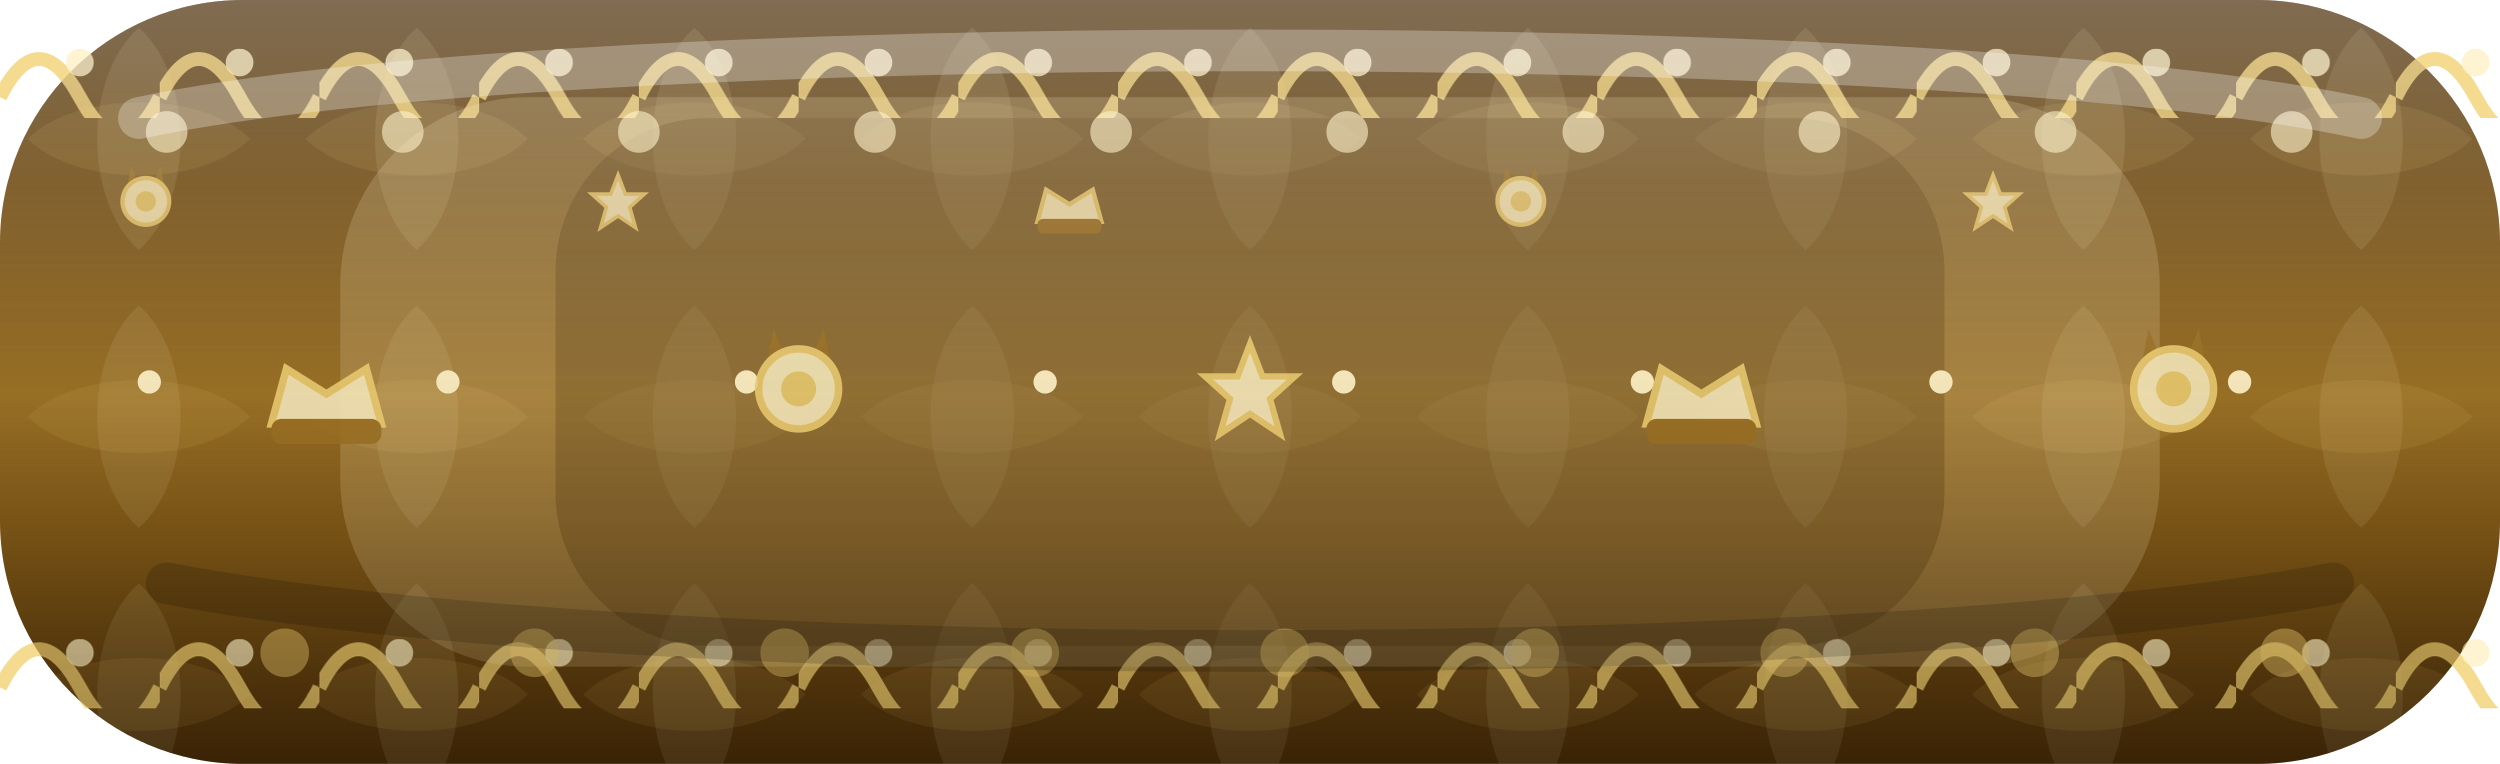
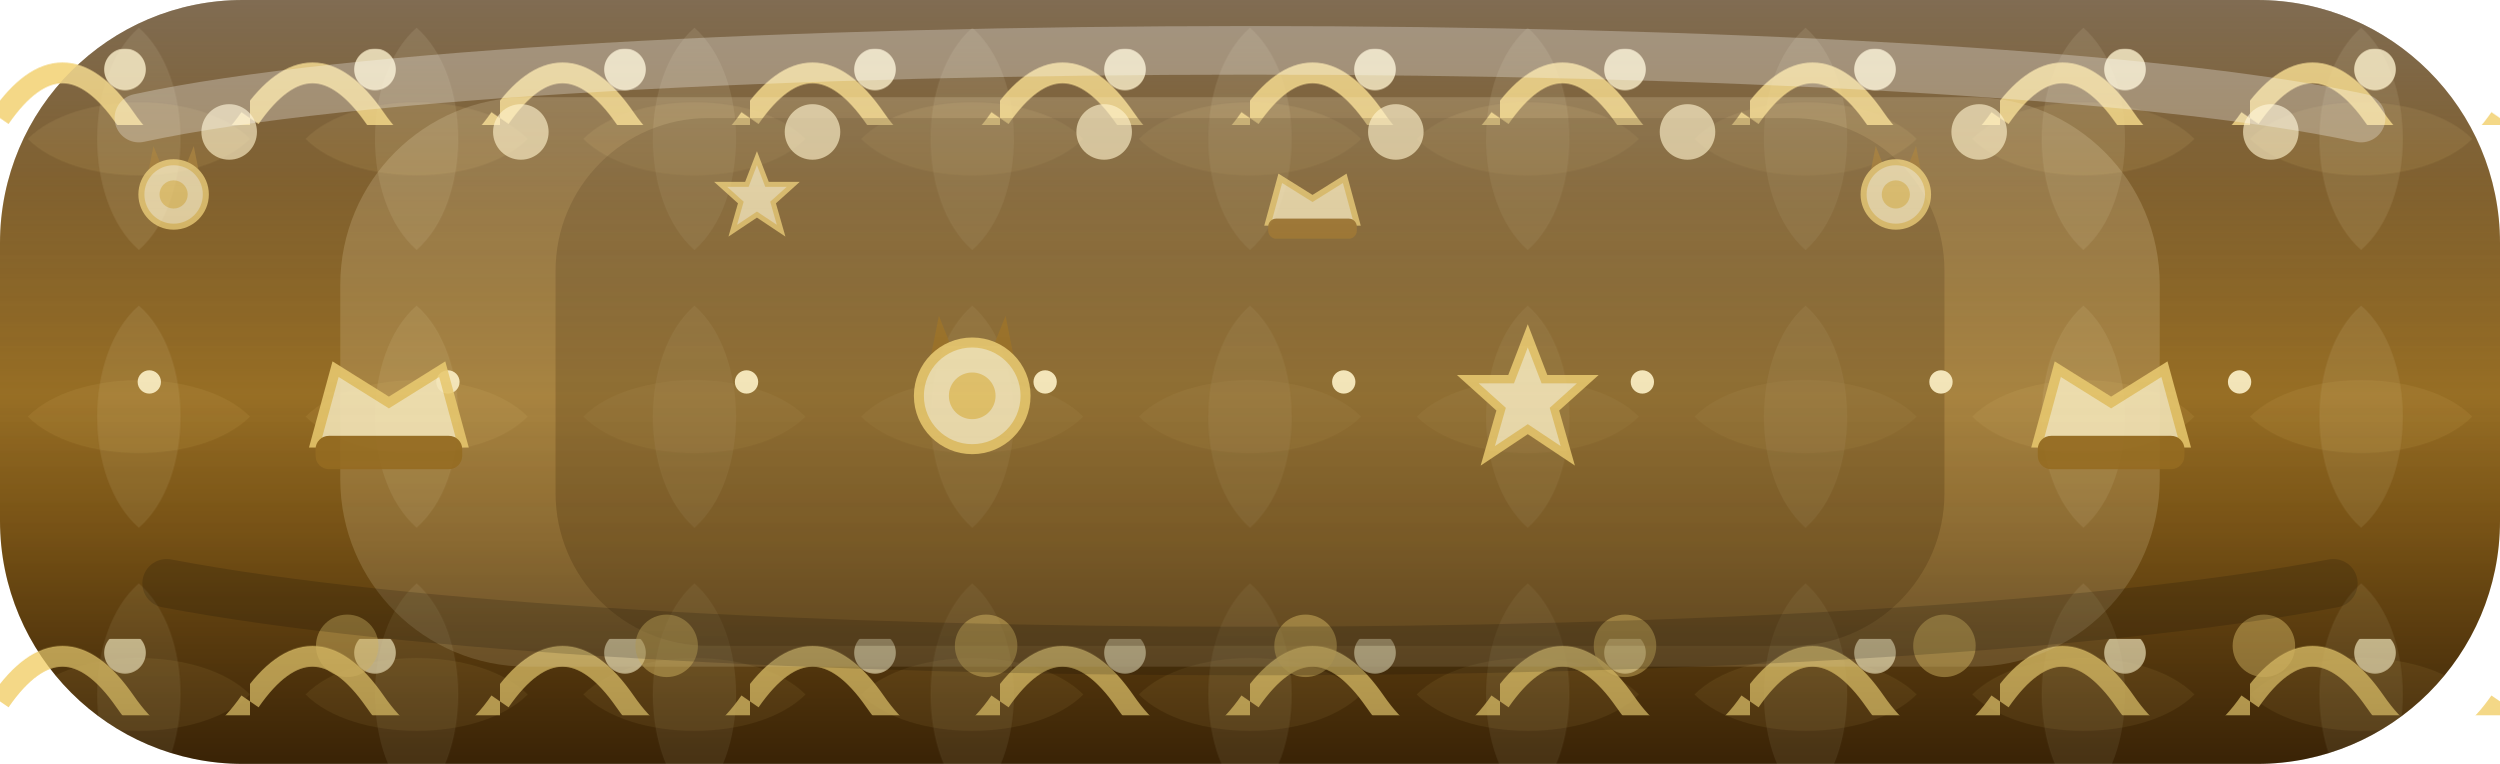
<svg xmlns="http://www.w3.org/2000/svg" width="720" height="220" viewBox="0 0 720 220">
  <defs>
    <linearGradient id="bg" x1="0" y1="0" x2="0" y2="1">
      <stop offset="0%" stop-color="#4a2d08" />
      <stop offset="52%" stop-color="#9c6f1f" />
      <stop offset="100%" stop-color="#4a2d08" />
    </linearGradient>
    <linearGradient id="satin" x1="0" y1="0" x2="0" y2="1">
      <stop offset="0%" stop-color="rgba(255,255,255,0.30)" />
      <stop offset="24%" stop-color="rgba(255,255,255,0.12)" />
      <stop offset="70%" stop-color="rgba(0,0,0,0.06)" />
      <stop offset="100%" stop-color="rgba(0,0,0,0.22)" />
    </linearGradient>
    <pattern id="brocade-newyear4" width="80" height="80" patternUnits="userSpaceOnUse">
      <path d="M 40 8 C 56 22, 56 58, 40 72 C 24 58, 24 22, 40 8 Z" fill="#fff0c0" opacity="0.10" />
      <path d="M 8 40 C 22 26, 58 26, 72 40 C 58 54, 22 54, 8 40 Z" fill="#f2d06f" opacity="0.10" />
    </pattern>
-     <pattern id="trim-newyear4" width="46" height="34" patternUnits="userSpaceOnUse">
-       <path d="M 0 28 Q 11 6 23 28 T 46 28" stroke="#f2d06f" stroke-width="4" fill="none" opacity="0.85" />
-       <circle cx="23" cy="18" r="4" fill="#fff0c0" opacity="0.8" />
+     <pattern id="trim-newyear4" width="72" height="42" patternUnits="userSpaceOnUse">
+       <path d="M 0 34 Q 18 8 36 34 T 72 34" stroke="#f2d06f" stroke-width="6" fill="none" opacity="0.92" />
+       <circle cx="36" cy="20" r="6" fill="#fff0c0" opacity="0.86" />
    </pattern>
  </defs>
  <rect width="720" height="220" rx="70" fill="url(#bg)" />
  <rect x="0" y="0" width="720" height="220" rx="70" fill="url(#brocade-newyear4)" />
  <rect x="0" y="14" width="720" height="22" fill="url(#trim-newyear4)" opacity="0.90" />
  <rect x="0" y="184" width="720" height="22" fill="url(#trim-newyear4)" opacity="0.90" />
  <rect x="98" y="28" width="524" height="164" rx="54" fill="#fff0c0" opacity="0.18" />
  <rect x="160" y="34" width="400" height="152" rx="44" fill="#4a2d08" opacity="0.26" />
  <circle cx="43" cy="110" r="3.36" fill="#fff0c0" />
  <circle cx="129" cy="110" r="3.36" fill="#fff0c0" />
  <circle cx="215" cy="110" r="3.36" fill="#fff0c0" />
  <circle cx="301" cy="110" r="3.36" fill="#fff0c0" />
  <circle cx="387" cy="110" r="3.36" fill="#fff0c0" />
  <circle cx="473" cy="110" r="3.36" fill="#fff0c0" />
  <circle cx="559" cy="110" r="3.36" fill="#fff0c0" />
  <circle cx="645" cy="110" r="3.36" fill="#fff0c0" />
  <g opacity="0.74">
-     <g transform="translate(42 58)">
-       <path d="M -4.2 -10.08 L -0.84 -1.68 L -5.88 -1.68 Z M 4.2 -10.08 L 0.84 -1.68 L 5.88 -1.68 Z" fill="#9c6f1f" />
-       <circle r="6.72" fill="#fff0c0" stroke="#f2d06f" stroke-width="1.26" />
-       <circle r="2.94" fill="#f2d06f" />
+     <g transform="translate(50 56)">
+       <path d="M -5.8 -13.92 L -1.16 -2.32 L -8.12 -2.32 Z M 5.8 -13.92 L 1.16 -2.32 L 8.12 -2.32 Z" fill="#9c6f1f" />
+       <circle r="9.28" fill="#fff0c0" stroke="#f2d06f" stroke-width="1.74" />
+       <circle r="4.06" fill="#f2d06f" />
    </g>
-     <g transform="translate(178 58)">
-       <path d="M 0 -7.56 L 2.1 -2.1 L 7.56 -2.1 L 3.36 1.68 L 5.04 7.56 L 0 4.2 L -5.04 7.56 L -3.36 1.68 L -7.56 -2.1 L -2.1 -2.1 Z" fill="#fff0c0" stroke="#f2d06f" stroke-width="1.05" />
+     <g transform="translate(218 56)">
+       <path d="M 0 -10.44 L 2.9 -2.9 L 10.44 -2.9 L 4.64 2.32 L 6.96 10.44 L 0 5.8 L -6.96 10.44 L -4.64 2.32 L -10.44 -2.9 L -2.9 -2.9 Z" fill="#fff0c0" stroke="#f2d06f" stroke-width="1.45" />
    </g>
-     <g transform="translate(308 58)">
-       <path d="M -9.24 5.88 L -6.72 -3.36 L 0 0.84 L 6.72 -3.36 L 9.24 5.88 Z" fill="#fff0c0" stroke="#f2d06f" stroke-width="1.26" />
-       <rect x="-9.24" y="5.04" width="18.48" height="4.2" rx="1.68" fill="#9c6f1f" />
+     <g transform="translate(378 56)">
+       <path d="M -12.76 8.12 L -9.28 -4.64 L 0 1.16 L 9.28 -4.64 L 12.76 8.12 Z" fill="#fff0c0" stroke="#f2d06f" stroke-width="1.74" />
+       <rect x="-12.76" y="6.96" width="25.52" height="5.8" rx="2.32" fill="#9c6f1f" />
    </g>
-     <g transform="translate(438 58)">
-       <path d="M -4.2 -10.08 L -0.84 -1.68 L -5.88 -1.68 Z M 4.2 -10.08 L 0.84 -1.68 L 5.88 -1.68 Z" fill="#9c6f1f" />
-       <circle r="6.72" fill="#fff0c0" stroke="#f2d06f" stroke-width="1.26" />
-       <circle r="2.94" fill="#f2d06f" />
-     </g>
-     <g transform="translate(574 58)">
-       <path d="M 0 -7.56 L 2.1 -2.1 L 7.56 -2.1 L 3.36 1.68 L 5.04 7.56 L 0 4.2 L -5.04 7.56 L -3.36 1.68 L -7.56 -2.1 L -2.1 -2.1 Z" fill="#fff0c0" stroke="#f2d06f" stroke-width="1.05" />
+     <g transform="translate(546 56)">
+       <path d="M -5.8 -13.92 L -1.16 -2.32 L -8.12 -2.32 Z M 5.8 -13.92 L 1.16 -2.32 L 8.12 -2.32 Z" fill="#9c6f1f" />
+       <circle r="9.28" fill="#fff0c0" stroke="#f2d06f" stroke-width="1.74" />
+       <circle r="4.06" fill="#f2d06f" />
    </g>
  </g>
  <g opacity="0.88">
-     <g transform="translate(94 112)">
-       <path d="M -15.84 10.08 L -11.52 -5.76 L 0 1.44 L 11.52 -5.76 L 15.84 10.08 Z" fill="#fff0c0" stroke="#f2d06f" stroke-width="2.16" />
-       <rect x="-15.84" y="8.64" width="31.68" height="7.2" rx="2.88" fill="#9c6f1f" />
+     <g transform="translate(112 114)">
+       <path d="M -21.12 13.44 L -15.36 -7.68 L 0 1.92 L 15.36 -7.68 L 21.12 13.44 Z" fill="#fff0c0" stroke="#f2d06f" stroke-width="2.88" />
+       <rect x="-21.12" y="11.52" width="42.24" height="9.6" rx="3.84" fill="#9c6f1f" />
    </g>
-     <g transform="translate(230 112)">
-       <path d="M -7.2 -17.28 L -1.44 -2.88 L -10.08 -2.88 Z M 7.2 -17.28 L 1.44 -2.88 L 10.08 -2.88 Z" fill="#9c6f1f" />
-       <circle r="11.52" fill="#fff0c0" stroke="#f2d06f" stroke-width="2.16" />
-       <circle r="5.04" fill="#f2d06f" />
+     <g transform="translate(280 114)">
+       <path d="M -9.6 -23.04 L -1.92 -3.84 L -13.44 -3.84 Z M 9.6 -23.04 L 1.92 -3.84 L 13.44 -3.84 Z" fill="#9c6f1f" />
+       <circle r="15.36" fill="#fff0c0" stroke="#f2d06f" stroke-width="2.88" />
+       <circle r="6.72" fill="#f2d06f" />
    </g>
-     <g transform="translate(360 112)">
-       <path d="M 0 -12.96 L 3.6 -3.6 L 12.96 -3.6 L 5.76 2.88 L 8.64 12.96 L 0 7.2 L -8.64 12.96 L -5.76 2.88 L -12.96 -3.6 L -3.6 -3.6 Z" fill="#fff0c0" stroke="#f2d06f" stroke-width="1.8" />
+     <g transform="translate(440 114)">
+       <path d="M 0 -17.28 L 4.8 -4.8 L 17.28 -4.8 L 7.68 3.84 L 11.52 17.28 L 0 9.6 L -11.52 17.28 L -7.68 3.84 L -17.28 -4.8 L -4.8 -4.8 Z" fill="#fff0c0" stroke="#f2d06f" stroke-width="2.4" />
    </g>
-     <g transform="translate(490 112)">
-       <path d="M -15.84 10.08 L -11.52 -5.76 L 0 1.44 L 11.52 -5.76 L 15.84 10.08 Z" fill="#fff0c0" stroke="#f2d06f" stroke-width="2.16" />
-       <rect x="-15.84" y="8.64" width="31.68" height="7.2" rx="2.88" fill="#9c6f1f" />
-     </g>
-     <g transform="translate(626 112)">
-       <path d="M -7.2 -17.28 L -1.44 -2.88 L -10.08 -2.88 Z M 7.2 -17.28 L 1.44 -2.88 L 10.08 -2.88 Z" fill="#9c6f1f" />
-       <circle r="11.52" fill="#fff0c0" stroke="#f2d06f" stroke-width="2.16" />
-       <circle r="5.04" fill="#f2d06f" />
+     <g transform="translate(608 114)">
+       <path d="M -21.12 13.44 L -15.36 -7.68 L 0 1.92 L 15.36 -7.68 L 21.12 13.44 Z" fill="#fff0c0" stroke="#f2d06f" stroke-width="2.88" />
+       <rect x="-21.12" y="11.52" width="42.24" height="9.6" rx="3.84" fill="#9c6f1f" />
    </g>
  </g>
  <g opacity="0.82">
-     <circle cx="48" cy="38" r="6" fill="#fff0c0" opacity="0.72" />
-     <circle cx="116" cy="38" r="6" fill="#fff0c0" opacity="0.72" />
-     <circle cx="184" cy="38" r="6" fill="#fff0c0" opacity="0.72" />
-     <circle cx="252" cy="38" r="6" fill="#fff0c0" opacity="0.72" />
-     <circle cx="320" cy="38" r="6" fill="#fff0c0" opacity="0.72" />
-     <circle cx="388" cy="38" r="6" fill="#fff0c0" opacity="0.72" />
-     <circle cx="456" cy="38" r="6" fill="#fff0c0" opacity="0.72" />
-     <circle cx="524" cy="38" r="6" fill="#fff0c0" opacity="0.72" />
-     <circle cx="592" cy="38" r="6" fill="#fff0c0" opacity="0.72" />
-     <circle cx="660" cy="38" r="6" fill="#fff0c0" opacity="0.72" />
+     <circle cx="66" cy="38" r="8" fill="#fff0c0" opacity="0.78" />
+     <circle cx="150" cy="38" r="8" fill="#fff0c0" opacity="0.78" />
+     <circle cx="234" cy="38" r="8" fill="#fff0c0" opacity="0.78" />
+     <circle cx="318" cy="38" r="8" fill="#fff0c0" opacity="0.78" />
+     <circle cx="402" cy="38" r="8" fill="#fff0c0" opacity="0.78" />
+     <circle cx="486" cy="38" r="8" fill="#fff0c0" opacity="0.78" />
+     <circle cx="570" cy="38" r="8" fill="#fff0c0" opacity="0.78" />
+     <circle cx="654" cy="38" r="8" fill="#fff0c0" opacity="0.78" />
  </g>
  <g opacity="0.72">
-     <circle cx="82" cy="188" r="7" fill="#f2d06f" opacity="0.65" />
-     <circle cx="154" cy="188" r="7" fill="#f2d06f" opacity="0.65" />
-     <circle cx="226" cy="188" r="7" fill="#f2d06f" opacity="0.65" />
-     <circle cx="298" cy="188" r="7" fill="#f2d06f" opacity="0.65" />
-     <circle cx="370" cy="188" r="7" fill="#f2d06f" opacity="0.65" />
-     <circle cx="442" cy="188" r="7" fill="#f2d06f" opacity="0.65" />
-     <circle cx="514" cy="188" r="7" fill="#f2d06f" opacity="0.65" />
-     <circle cx="586" cy="188" r="7" fill="#f2d06f" opacity="0.65" />
-     <circle cx="658" cy="188" r="7" fill="#f2d06f" opacity="0.65" />
+     <circle cx="100" cy="186" r="9" fill="#f2d06f" opacity="0.68" />
+     <circle cx="192" cy="186" r="9" fill="#f2d06f" opacity="0.68" />
+     <circle cx="284" cy="186" r="9" fill="#f2d06f" opacity="0.68" />
+     <circle cx="376" cy="186" r="9" fill="#f2d06f" opacity="0.68" />
+     <circle cx="468" cy="186" r="9" fill="#f2d06f" opacity="0.68" />
+     <circle cx="560" cy="186" r="9" fill="#f2d06f" opacity="0.68" />
+     <circle cx="652" cy="186" r="9" fill="#f2d06f" opacity="0.68" />
  </g>
  <rect x="0" y="0" width="720" height="220" rx="70" fill="url(#satin)" />
-   <path d="M 40 34 C 160 8, 560 8, 680 34" stroke="rgba(255,255,255,0.28)" stroke-width="12" stroke-linecap="round" fill="none" />
-   <path d="M 48 168 C 184 194, 536 194, 672 168" stroke="rgba(0,0,0,0.16)" stroke-width="12" stroke-linecap="round" fill="none" />
+   <path d="M 40 34 C 160 8, 560 8, 680 34" stroke="rgba(255,255,255,0.28)" stroke-width="14" stroke-linecap="round" fill="none" />
+   <path d="M 48 168 C 184 194, 536 194, 672 168" stroke="rgba(0,0,0,0.16)" stroke-width="14" stroke-linecap="round" fill="none" />
</svg>
